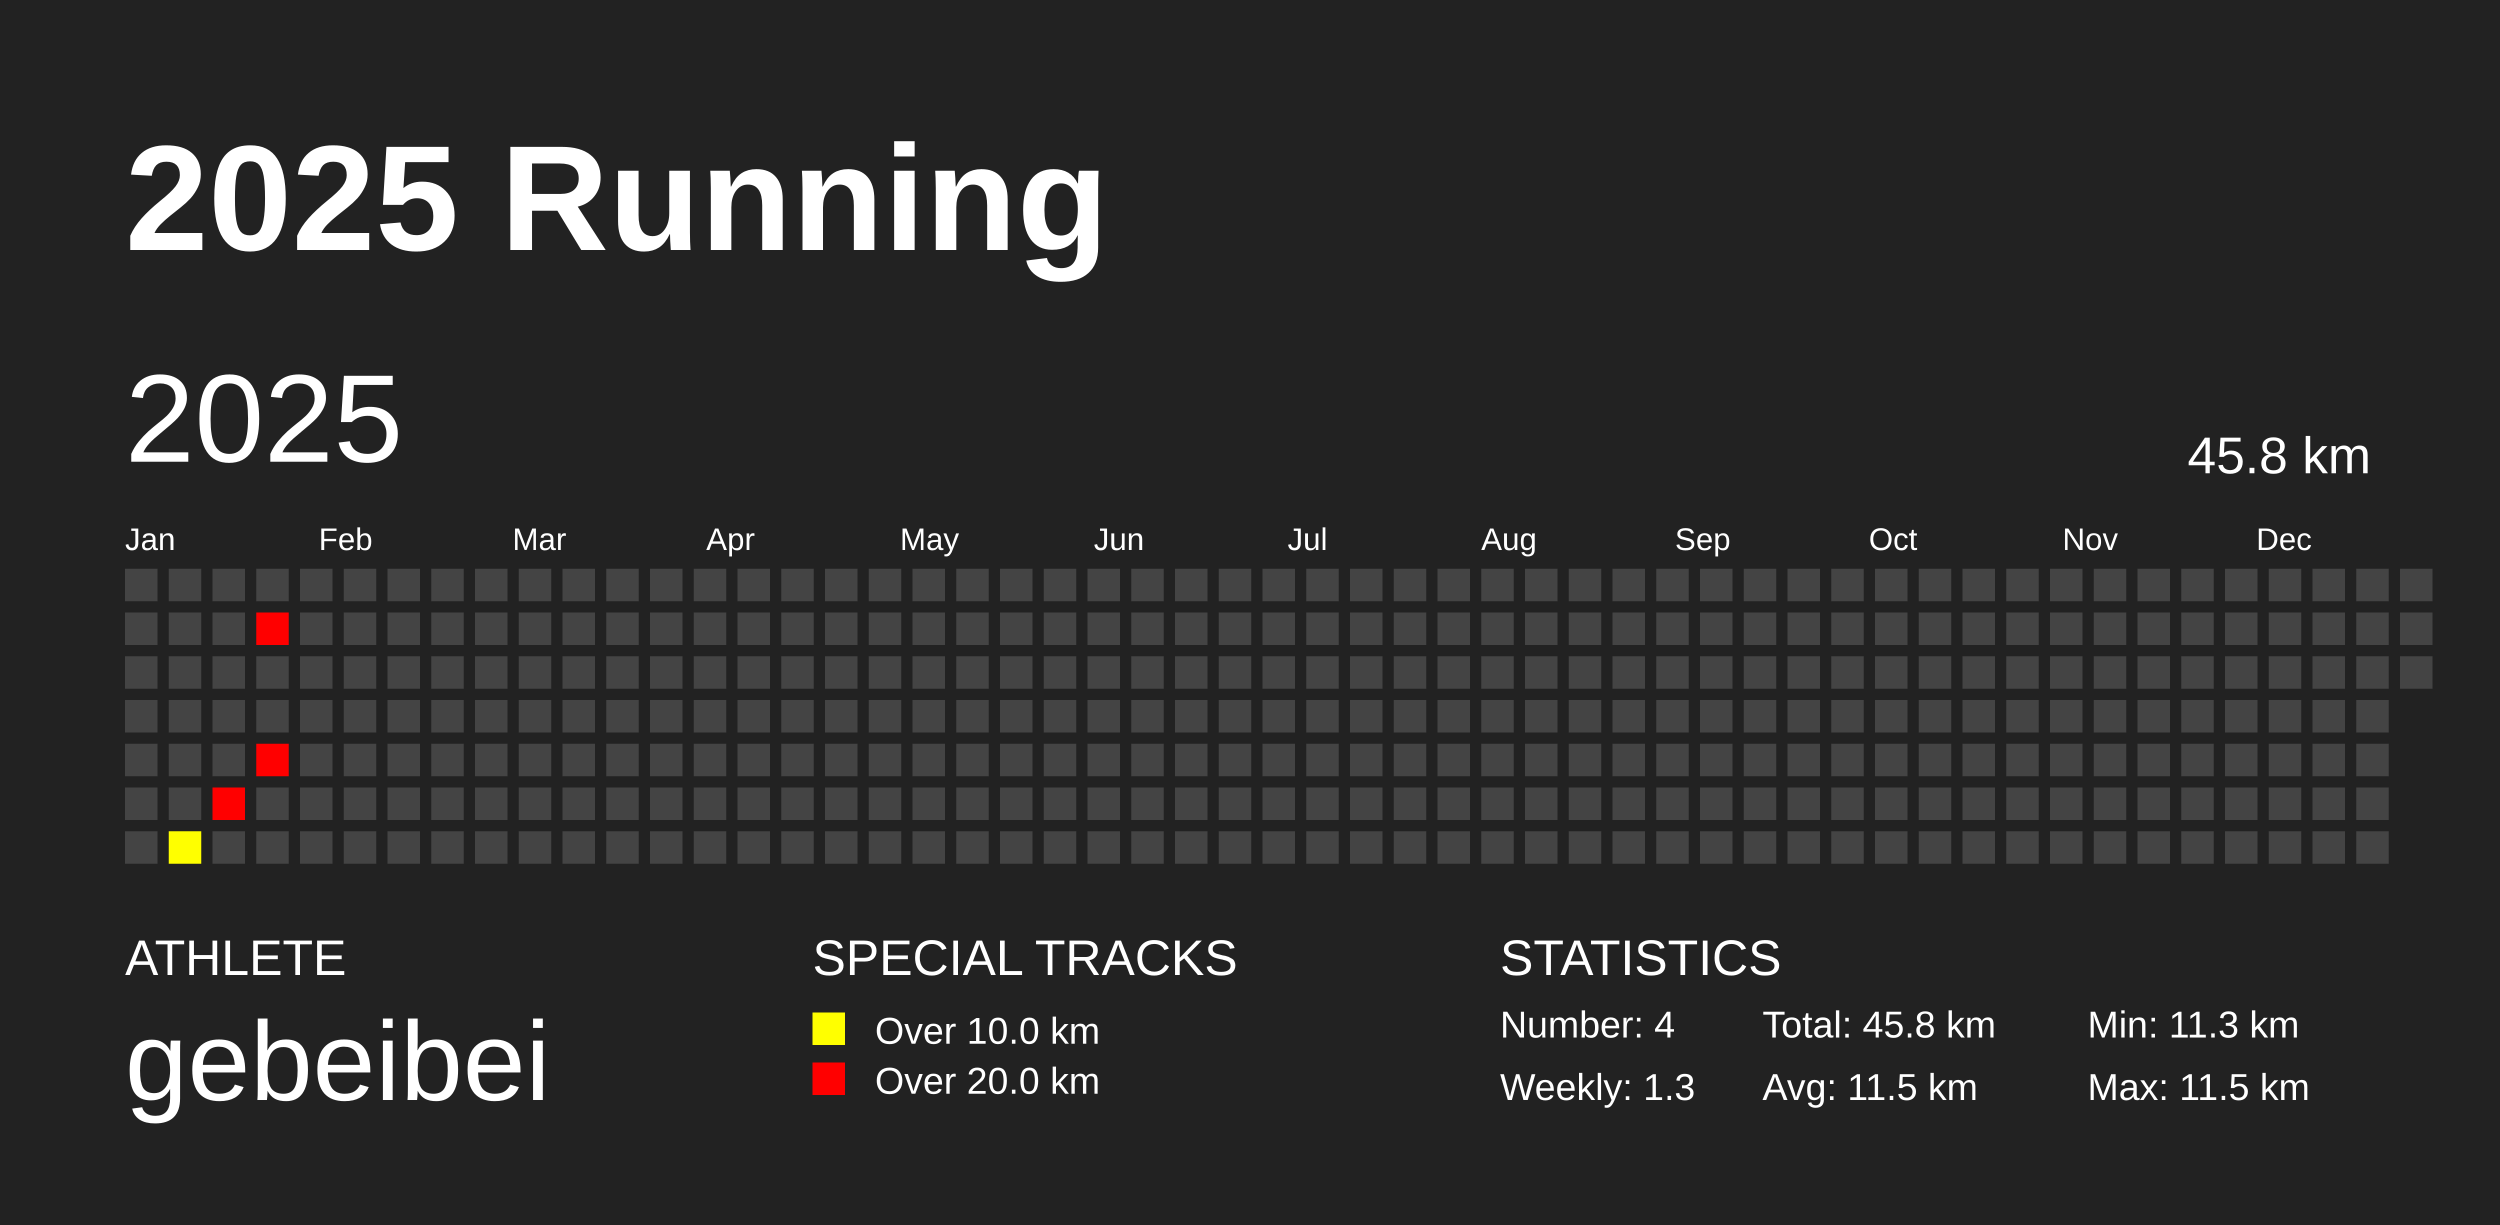
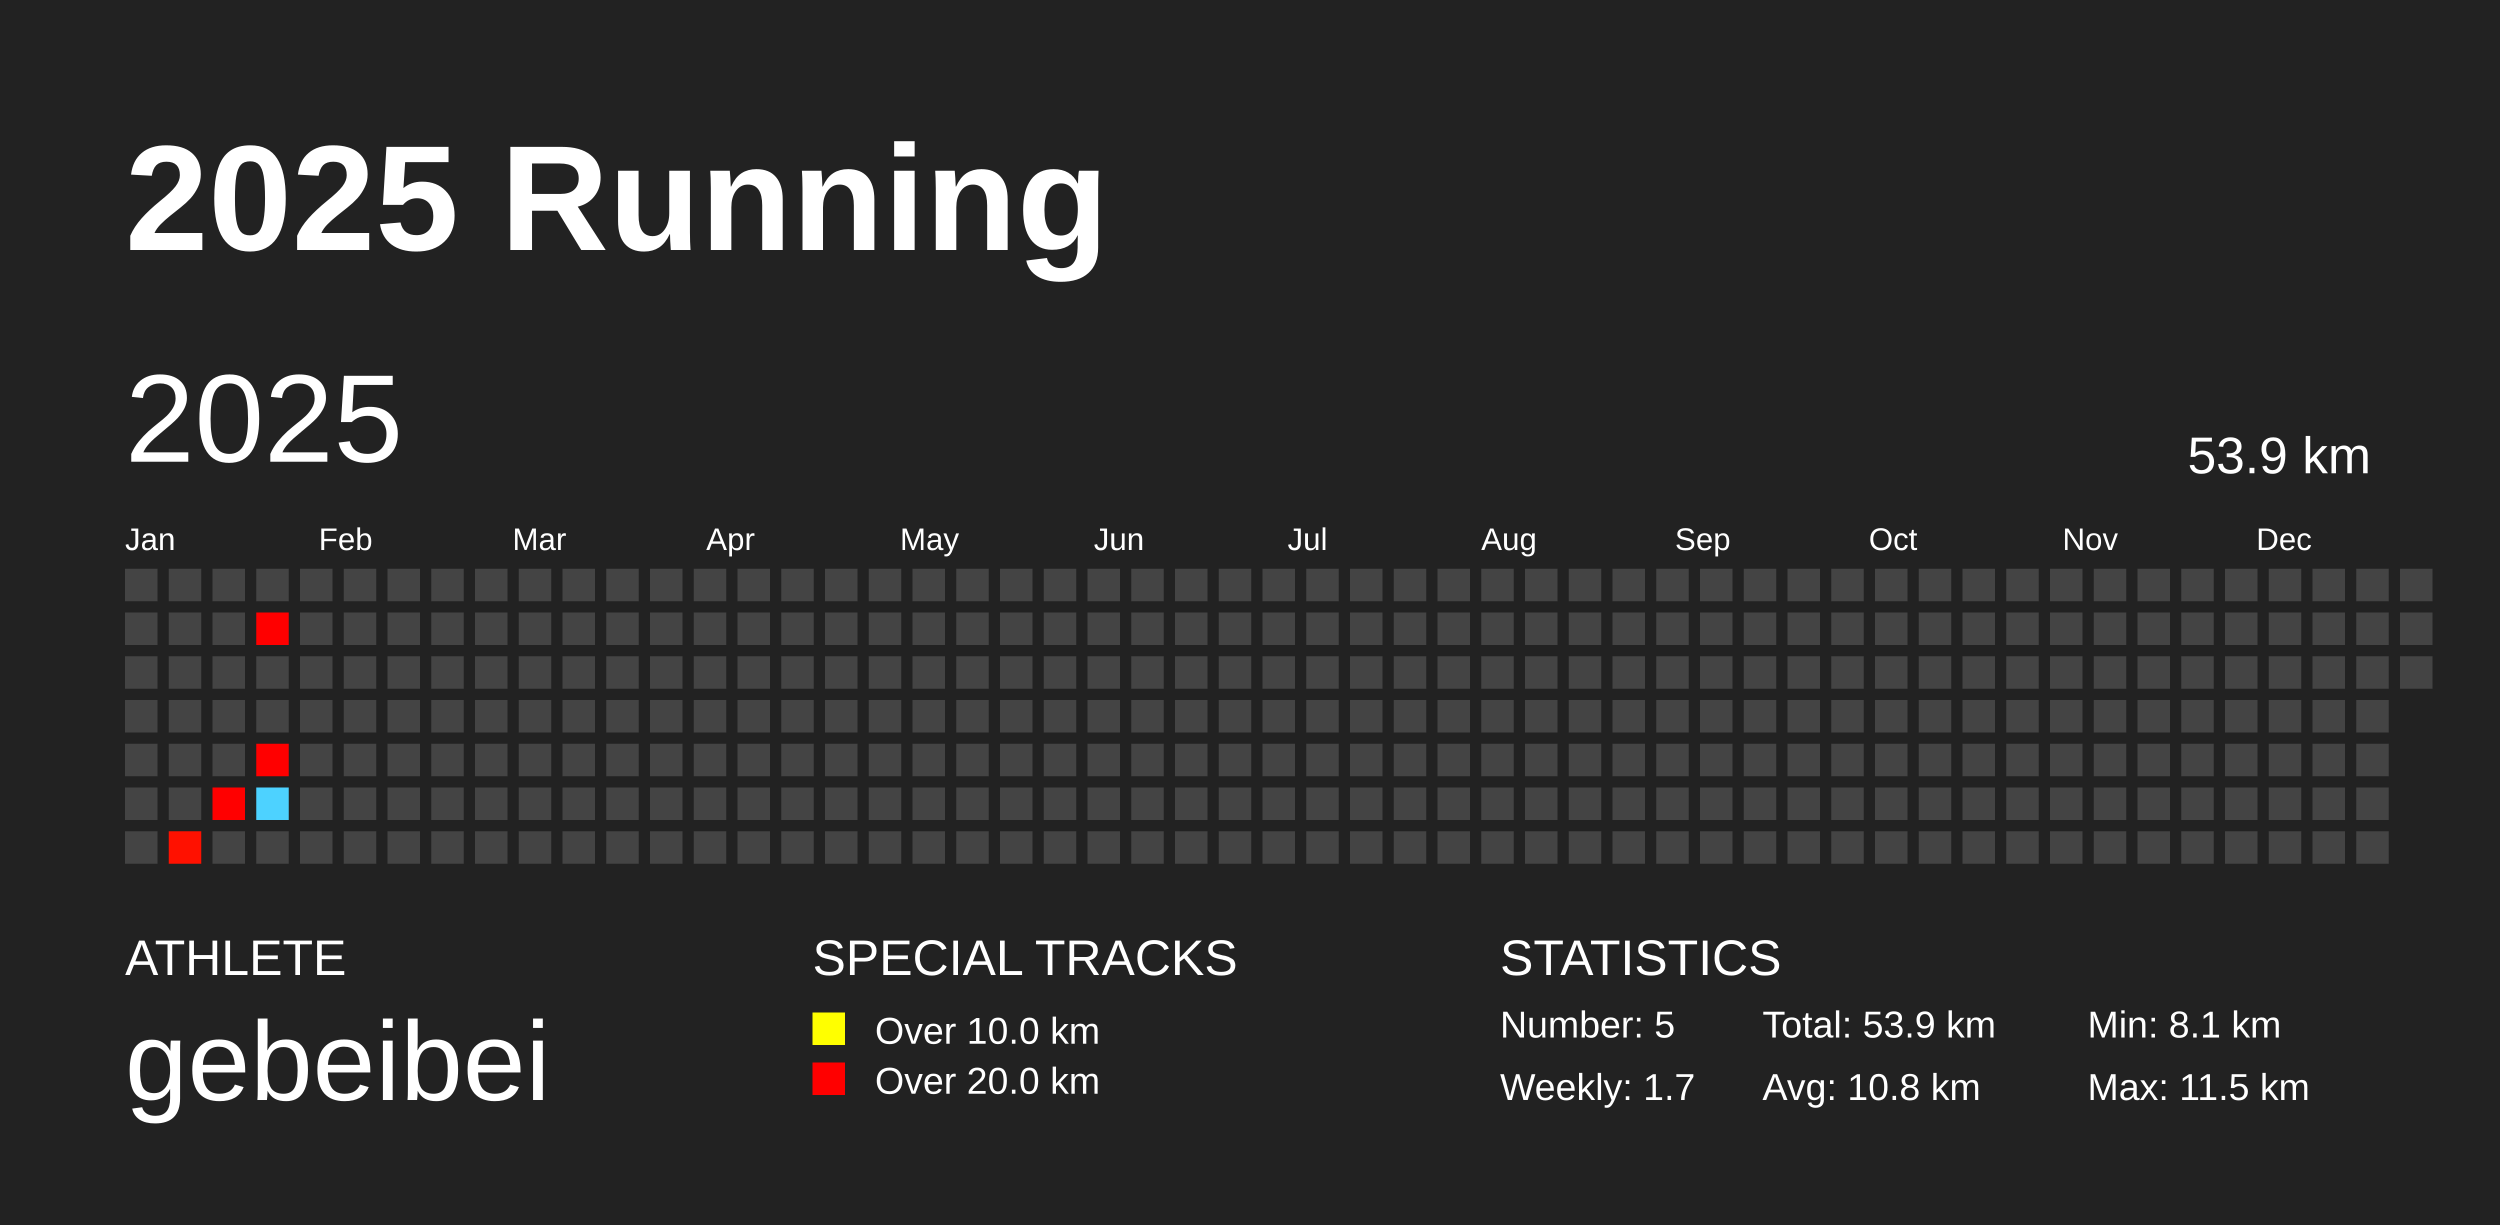
<svg xmlns="http://www.w3.org/2000/svg" baseProfile="full" height="98mm" version="1.1" viewBox="0,0,200,98" width="200mm">
  <defs />
  <rect fill="#222222" height="98" width="200" x="0" y="0" />
  <text fill="#FFFFFF" style="font-size:12px; font-family:Arial; font-weight:bold;" x="10" y="20">2025 Running</text>
  <text fill="#FFFFFF" style="font-size:4px; font-family:Arial" x="10" y="78">ATHLETE</text>
  <text fill="#FFFFFF" style="font-size:9px; font-family:Arial" x="10" y="88">gebeibei</text>
  <text fill="#FFFFFF" style="font-size:4px; font-family:Arial" x="65" y="78">SPECIAL TRACKS</text>
  <rect fill="yellow" height="2.6" width="2.6" x="65" y="81" />
  <text fill="#FFFFFF" style="font-size:3px; font-family:Arial" x="70" y="83.5">Over 10.0 km</text>
  <rect fill="red" height="2.6" width="2.6" x="65" y="85" />
  <text fill="#FFFFFF" style="font-size:3px; font-family:Arial" x="70" y="87.5">Over 20.0 km</text>
  <text fill="#FFFFFF" style="font-size:4px; font-family:Arial" x="120" y="78">STATISTICS</text>
-   <text fill="#FFFFFF" style="font-size:3px; font-family:Arial" x="120" y="83">Number: 4</text>
-   <text fill="#FFFFFF" style="font-size:3px; font-family:Arial" x="120" y="88">Weekly: 1.3</text>
-   <text fill="#FFFFFF" style="font-size:3px; font-family:Arial" x="141" y="83">Total: 45.8 km</text>
-   <text fill="#FFFFFF" style="font-size:3px; font-family:Arial" x="141" y="88">Avg: 11.5 km</text>
-   <text fill="#FFFFFF" style="font-size:3px; font-family:Arial" x="167" y="83">Min: 11.3 km</text>
+   <text fill="#FFFFFF" style="font-size:3px; font-family:Arial" x="120" y="83">Number: 5</text>
+   <text fill="#FFFFFF" style="font-size:3px; font-family:Arial" x="120" y="88">Weekly: 1.7</text>
+   <text fill="#FFFFFF" style="font-size:3px; font-family:Arial" x="141" y="83">Total: 53.9 km</text>
+   <text fill="#FFFFFF" style="font-size:3px; font-family:Arial" x="141" y="88">Avg: 10.8 km</text>
+   <text fill="#FFFFFF" style="font-size:3px; font-family:Arial" x="167" y="83">Min: 8.1 km</text>
  <text fill="#FFFFFF" style="font-size:3px; font-family:Arial" x="167" y="88">Max: 11.5 km</text>
  <text dominant-baseline="hanging" fill="#FFFFFF" style="font-size:10.0px; font-family:Arial;" x="10" y="30">2025</text>
-   <text dominant-baseline="hanging" fill="#FFFFFF" style="font-size:4.125px; font-family:Arial;" x="175" y="35">45.8 km</text>
+   <text dominant-baseline="hanging" fill="#FFFFFF" style="font-size:4.125px; font-family:Arial;" x="175" y="35">53.9 km</text>
  <text fill="#FFFFFF" style="font-size:2.5px; font-family:Arial" x="10.0" y="44">Jan</text>
  <text fill="#FFFFFF" style="font-size:2.5px; font-family:Arial" x="25.5" y="44">Feb</text>
  <text fill="#FFFFFF" style="font-size:2.5px; font-family:Arial" x="41.0" y="44">Mar</text>
  <text fill="#FFFFFF" style="font-size:2.5px; font-family:Arial" x="56.5" y="44">Apr</text>
  <text fill="#FFFFFF" style="font-size:2.5px; font-family:Arial" x="72.0" y="44">May</text>
  <text fill="#FFFFFF" style="font-size:2.5px; font-family:Arial" x="87.5" y="44">Jun</text>
  <text fill="#FFFFFF" style="font-size:2.5px; font-family:Arial" x="103.0" y="44">Jul</text>
  <text fill="#FFFFFF" style="font-size:2.5px; font-family:Arial" x="118.5" y="44">Aug</text>
  <text fill="#FFFFFF" style="font-size:2.5px; font-family:Arial" x="134.0" y="44">Sep</text>
  <text fill="#FFFFFF" style="font-size:2.5px; font-family:Arial" x="149.5" y="44">Oct</text>
  <text fill="#FFFFFF" style="font-size:2.5px; font-family:Arial" x="165.0" y="44">Nov</text>
  <text fill="#FFFFFF" style="font-size:2.5px; font-family:Arial" x="180.5" y="44">Dec</text>
  <rect fill="#444444" height="2.6" width="2.6" x="10.0" y="45.5" />
  <rect fill="#444444" height="2.6" width="2.6" x="10.0" y="49.0" />
  <rect fill="#444444" height="2.6" width="2.6" x="10.0" y="52.5" />
  <rect fill="#444444" height="2.6" width="2.6" x="10.0" y="56.0" />
  <rect fill="#444444" height="2.6" width="2.6" x="10.0" y="59.5" />
  <rect fill="#444444" height="2.6" width="2.6" x="10.0" y="63.0" />
  <rect fill="#444444" height="2.6" width="2.6" x="10.0" y="66.5" />
  <rect fill="#444444" height="2.6" width="2.6" x="13.5" y="45.5" />
  <rect fill="#444444" height="2.6" width="2.6" x="13.5" y="49.0" />
  <rect fill="#444444" height="2.6" width="2.6" x="13.5" y="52.5" />
  <rect fill="#444444" height="2.6" width="2.6" x="13.5" y="56.0" />
  <rect fill="#444444" height="2.6" width="2.6" x="13.5" y="59.5" />
  <rect fill="#444444" height="2.6" width="2.6" x="13.5" y="63.0" />
-   <rect fill="#ffff00" height="2.6" width="2.6" x="13.5" y="66.5" />
+   <rect fill="#ff1100" height="2.6" width="2.6" x="13.5" y="66.5" />
  <rect fill="#444444" height="2.6" width="2.6" x="17.0" y="45.5" />
  <rect fill="#444444" height="2.6" width="2.6" x="17.0" y="49.0" />
  <rect fill="#444444" height="2.6" width="2.6" x="17.0" y="52.5" />
  <rect fill="#444444" height="2.6" width="2.6" x="17.0" y="56.0" />
  <rect fill="#444444" height="2.6" width="2.6" x="17.0" y="59.5" />
  <rect fill="#ff0000" height="2.6" width="2.6" x="17.0" y="63.0" />
  <rect fill="#444444" height="2.6" width="2.6" x="17.0" y="66.5" />
  <rect fill="#444444" height="2.6" width="2.6" x="20.5" y="45.5" />
  <rect fill="#ff0000" height="2.6" width="2.6" x="20.5" y="49.0" />
  <rect fill="#444444" height="2.6" width="2.6" x="20.5" y="52.5" />
  <rect fill="#444444" height="2.6" width="2.6" x="20.5" y="56.0" />
  <rect fill="#ff0000" height="2.6" width="2.6" x="20.5" y="59.5" />
-   <rect fill="#444444" height="2.6" width="2.6" x="20.5" y="63.0" />
+   <rect fill="#4dd2ff" height="2.6" width="2.6" x="20.5" y="63.0" />
  <rect fill="#444444" height="2.6" width="2.6" x="20.5" y="66.5" />
  <rect fill="#444444" height="2.6" width="2.6" x="24.0" y="45.5" />
  <rect fill="#444444" height="2.6" width="2.6" x="24.0" y="49.0" />
  <rect fill="#444444" height="2.6" width="2.6" x="24.0" y="52.5" />
  <rect fill="#444444" height="2.6" width="2.6" x="24.0" y="56.0" />
  <rect fill="#444444" height="2.6" width="2.6" x="24.0" y="59.5" />
  <rect fill="#444444" height="2.6" width="2.6" x="24.0" y="63.0" />
  <rect fill="#444444" height="2.6" width="2.6" x="24.0" y="66.5" />
  <rect fill="#444444" height="2.6" width="2.6" x="27.5" y="45.5" />
  <rect fill="#444444" height="2.6" width="2.6" x="27.5" y="49.0" />
  <rect fill="#444444" height="2.6" width="2.6" x="27.5" y="52.5" />
  <rect fill="#444444" height="2.6" width="2.6" x="27.5" y="56.0" />
  <rect fill="#444444" height="2.6" width="2.6" x="27.5" y="59.5" />
  <rect fill="#444444" height="2.6" width="2.6" x="27.5" y="63.0" />
  <rect fill="#444444" height="2.6" width="2.6" x="27.5" y="66.5" />
  <rect fill="#444444" height="2.6" width="2.6" x="31.0" y="45.5" />
  <rect fill="#444444" height="2.6" width="2.6" x="31.0" y="49.0" />
  <rect fill="#444444" height="2.6" width="2.6" x="31.0" y="52.5" />
  <rect fill="#444444" height="2.6" width="2.6" x="31.0" y="56.0" />
  <rect fill="#444444" height="2.6" width="2.6" x="31.0" y="59.5" />
  <rect fill="#444444" height="2.6" width="2.6" x="31.0" y="63.0" />
  <rect fill="#444444" height="2.6" width="2.6" x="31.0" y="66.5" />
  <rect fill="#444444" height="2.6" width="2.6" x="34.5" y="45.5" />
  <rect fill="#444444" height="2.6" width="2.6" x="34.5" y="49.0" />
  <rect fill="#444444" height="2.6" width="2.6" x="34.5" y="52.5" />
  <rect fill="#444444" height="2.6" width="2.6" x="34.5" y="56.0" />
  <rect fill="#444444" height="2.6" width="2.6" x="34.5" y="59.5" />
  <rect fill="#444444" height="2.6" width="2.6" x="34.5" y="63.0" />
  <rect fill="#444444" height="2.6" width="2.6" x="34.5" y="66.5" />
  <rect fill="#444444" height="2.6" width="2.6" x="38.0" y="45.5" />
  <rect fill="#444444" height="2.6" width="2.6" x="38.0" y="49.0" />
  <rect fill="#444444" height="2.6" width="2.6" x="38.0" y="52.5" />
  <rect fill="#444444" height="2.6" width="2.6" x="38.0" y="56.0" />
  <rect fill="#444444" height="2.6" width="2.6" x="38.0" y="59.5" />
  <rect fill="#444444" height="2.6" width="2.6" x="38.0" y="63.0" />
  <rect fill="#444444" height="2.6" width="2.6" x="38.0" y="66.5" />
  <rect fill="#444444" height="2.6" width="2.6" x="41.5" y="45.5" />
  <rect fill="#444444" height="2.6" width="2.6" x="41.5" y="49.0" />
  <rect fill="#444444" height="2.6" width="2.6" x="41.5" y="52.5" />
  <rect fill="#444444" height="2.6" width="2.6" x="41.5" y="56.0" />
  <rect fill="#444444" height="2.6" width="2.6" x="41.5" y="59.5" />
  <rect fill="#444444" height="2.6" width="2.6" x="41.5" y="63.0" />
  <rect fill="#444444" height="2.6" width="2.6" x="41.5" y="66.5" />
  <rect fill="#444444" height="2.6" width="2.6" x="45.0" y="45.5" />
  <rect fill="#444444" height="2.6" width="2.6" x="45.0" y="49.0" />
  <rect fill="#444444" height="2.6" width="2.6" x="45.0" y="52.5" />
  <rect fill="#444444" height="2.6" width="2.6" x="45.0" y="56.0" />
  <rect fill="#444444" height="2.6" width="2.6" x="45.0" y="59.5" />
  <rect fill="#444444" height="2.6" width="2.6" x="45.0" y="63.0" />
  <rect fill="#444444" height="2.6" width="2.6" x="45.0" y="66.5" />
  <rect fill="#444444" height="2.6" width="2.6" x="48.5" y="45.5" />
  <rect fill="#444444" height="2.6" width="2.6" x="48.5" y="49.0" />
  <rect fill="#444444" height="2.6" width="2.6" x="48.5" y="52.5" />
  <rect fill="#444444" height="2.6" width="2.6" x="48.5" y="56.0" />
  <rect fill="#444444" height="2.6" width="2.6" x="48.5" y="59.5" />
  <rect fill="#444444" height="2.6" width="2.6" x="48.5" y="63.0" />
  <rect fill="#444444" height="2.6" width="2.6" x="48.5" y="66.5" />
  <rect fill="#444444" height="2.6" width="2.6" x="52.0" y="45.5" />
  <rect fill="#444444" height="2.6" width="2.6" x="52.0" y="49.0" />
  <rect fill="#444444" height="2.6" width="2.6" x="52.0" y="52.5" />
  <rect fill="#444444" height="2.6" width="2.6" x="52.0" y="56.0" />
  <rect fill="#444444" height="2.6" width="2.6" x="52.0" y="59.5" />
  <rect fill="#444444" height="2.6" width="2.6" x="52.0" y="63.0" />
  <rect fill="#444444" height="2.6" width="2.6" x="52.0" y="66.5" />
  <rect fill="#444444" height="2.6" width="2.6" x="55.5" y="45.5" />
  <rect fill="#444444" height="2.6" width="2.6" x="55.5" y="49.0" />
  <rect fill="#444444" height="2.6" width="2.6" x="55.5" y="52.5" />
  <rect fill="#444444" height="2.6" width="2.6" x="55.5" y="56.0" />
  <rect fill="#444444" height="2.6" width="2.6" x="55.5" y="59.5" />
  <rect fill="#444444" height="2.6" width="2.6" x="55.5" y="63.0" />
  <rect fill="#444444" height="2.6" width="2.6" x="55.5" y="66.5" />
  <rect fill="#444444" height="2.6" width="2.6" x="59.0" y="45.5" />
  <rect fill="#444444" height="2.6" width="2.6" x="59.0" y="49.0" />
  <rect fill="#444444" height="2.6" width="2.6" x="59.0" y="52.5" />
  <rect fill="#444444" height="2.6" width="2.6" x="59.0" y="56.0" />
  <rect fill="#444444" height="2.6" width="2.6" x="59.0" y="59.5" />
  <rect fill="#444444" height="2.6" width="2.6" x="59.0" y="63.0" />
  <rect fill="#444444" height="2.6" width="2.6" x="59.0" y="66.5" />
  <rect fill="#444444" height="2.6" width="2.6" x="62.5" y="45.5" />
  <rect fill="#444444" height="2.6" width="2.6" x="62.5" y="49.0" />
  <rect fill="#444444" height="2.6" width="2.6" x="62.5" y="52.5" />
  <rect fill="#444444" height="2.6" width="2.6" x="62.5" y="56.0" />
  <rect fill="#444444" height="2.6" width="2.6" x="62.5" y="59.5" />
  <rect fill="#444444" height="2.6" width="2.6" x="62.5" y="63.0" />
  <rect fill="#444444" height="2.6" width="2.6" x="62.5" y="66.5" />
  <rect fill="#444444" height="2.6" width="2.6" x="66.0" y="45.5" />
  <rect fill="#444444" height="2.6" width="2.6" x="66.0" y="49.0" />
  <rect fill="#444444" height="2.6" width="2.6" x="66.0" y="52.5" />
  <rect fill="#444444" height="2.6" width="2.6" x="66.0" y="56.0" />
  <rect fill="#444444" height="2.6" width="2.6" x="66.0" y="59.5" />
  <rect fill="#444444" height="2.6" width="2.6" x="66.0" y="63.0" />
  <rect fill="#444444" height="2.6" width="2.6" x="66.0" y="66.5" />
  <rect fill="#444444" height="2.6" width="2.6" x="69.5" y="45.5" />
  <rect fill="#444444" height="2.6" width="2.6" x="69.5" y="49.0" />
  <rect fill="#444444" height="2.6" width="2.6" x="69.5" y="52.5" />
  <rect fill="#444444" height="2.6" width="2.6" x="69.5" y="56.0" />
  <rect fill="#444444" height="2.6" width="2.6" x="69.5" y="59.5" />
  <rect fill="#444444" height="2.6" width="2.6" x="69.5" y="63.0" />
  <rect fill="#444444" height="2.6" width="2.6" x="69.5" y="66.5" />
  <rect fill="#444444" height="2.6" width="2.6" x="73.0" y="45.5" />
  <rect fill="#444444" height="2.6" width="2.6" x="73.0" y="49.0" />
  <rect fill="#444444" height="2.6" width="2.6" x="73.0" y="52.5" />
  <rect fill="#444444" height="2.6" width="2.6" x="73.0" y="56.0" />
  <rect fill="#444444" height="2.6" width="2.6" x="73.0" y="59.5" />
  <rect fill="#444444" height="2.6" width="2.6" x="73.0" y="63.0" />
  <rect fill="#444444" height="2.6" width="2.6" x="73.0" y="66.5" />
  <rect fill="#444444" height="2.6" width="2.6" x="76.5" y="45.5" />
  <rect fill="#444444" height="2.6" width="2.6" x="76.5" y="49.0" />
  <rect fill="#444444" height="2.6" width="2.6" x="76.5" y="52.5" />
  <rect fill="#444444" height="2.6" width="2.6" x="76.5" y="56.0" />
  <rect fill="#444444" height="2.6" width="2.6" x="76.5" y="59.5" />
  <rect fill="#444444" height="2.6" width="2.6" x="76.5" y="63.0" />
  <rect fill="#444444" height="2.6" width="2.6" x="76.5" y="66.5" />
  <rect fill="#444444" height="2.6" width="2.6" x="80.0" y="45.5" />
  <rect fill="#444444" height="2.6" width="2.6" x="80.0" y="49.0" />
  <rect fill="#444444" height="2.6" width="2.6" x="80.0" y="52.5" />
  <rect fill="#444444" height="2.6" width="2.6" x="80.0" y="56.0" />
  <rect fill="#444444" height="2.6" width="2.6" x="80.0" y="59.5" />
  <rect fill="#444444" height="2.6" width="2.6" x="80.0" y="63.0" />
  <rect fill="#444444" height="2.6" width="2.6" x="80.0" y="66.5" />
  <rect fill="#444444" height="2.6" width="2.6" x="83.5" y="45.5" />
  <rect fill="#444444" height="2.6" width="2.6" x="83.5" y="49.0" />
  <rect fill="#444444" height="2.6" width="2.6" x="83.5" y="52.5" />
  <rect fill="#444444" height="2.6" width="2.6" x="83.5" y="56.0" />
  <rect fill="#444444" height="2.6" width="2.6" x="83.5" y="59.5" />
  <rect fill="#444444" height="2.6" width="2.6" x="83.5" y="63.0" />
  <rect fill="#444444" height="2.6" width="2.6" x="83.5" y="66.5" />
  <rect fill="#444444" height="2.6" width="2.6" x="87.0" y="45.5" />
  <rect fill="#444444" height="2.6" width="2.6" x="87.0" y="49.0" />
  <rect fill="#444444" height="2.6" width="2.6" x="87.0" y="52.5" />
  <rect fill="#444444" height="2.6" width="2.6" x="87.0" y="56.0" />
  <rect fill="#444444" height="2.6" width="2.6" x="87.0" y="59.5" />
  <rect fill="#444444" height="2.6" width="2.6" x="87.0" y="63.0" />
  <rect fill="#444444" height="2.6" width="2.6" x="87.0" y="66.5" />
  <rect fill="#444444" height="2.6" width="2.6" x="90.5" y="45.5" />
  <rect fill="#444444" height="2.6" width="2.6" x="90.5" y="49.0" />
  <rect fill="#444444" height="2.6" width="2.6" x="90.5" y="52.5" />
  <rect fill="#444444" height="2.6" width="2.6" x="90.5" y="56.0" />
  <rect fill="#444444" height="2.6" width="2.6" x="90.5" y="59.5" />
  <rect fill="#444444" height="2.6" width="2.6" x="90.5" y="63.0" />
  <rect fill="#444444" height="2.6" width="2.6" x="90.5" y="66.5" />
  <rect fill="#444444" height="2.6" width="2.6" x="94.0" y="45.5" />
  <rect fill="#444444" height="2.6" width="2.6" x="94.0" y="49.0" />
  <rect fill="#444444" height="2.6" width="2.6" x="94.0" y="52.5" />
  <rect fill="#444444" height="2.6" width="2.6" x="94.0" y="56.0" />
  <rect fill="#444444" height="2.6" width="2.6" x="94.0" y="59.5" />
  <rect fill="#444444" height="2.6" width="2.6" x="94.0" y="63.0" />
  <rect fill="#444444" height="2.6" width="2.6" x="94.0" y="66.5" />
  <rect fill="#444444" height="2.6" width="2.6" x="97.5" y="45.5" />
  <rect fill="#444444" height="2.6" width="2.6" x="97.5" y="49.0" />
  <rect fill="#444444" height="2.6" width="2.6" x="97.5" y="52.5" />
  <rect fill="#444444" height="2.6" width="2.6" x="97.5" y="56.0" />
  <rect fill="#444444" height="2.6" width="2.6" x="97.5" y="59.5" />
  <rect fill="#444444" height="2.6" width="2.6" x="97.5" y="63.0" />
  <rect fill="#444444" height="2.6" width="2.6" x="97.5" y="66.5" />
  <rect fill="#444444" height="2.6" width="2.6" x="101.0" y="45.5" />
  <rect fill="#444444" height="2.6" width="2.6" x="101.0" y="49.0" />
  <rect fill="#444444" height="2.6" width="2.6" x="101.0" y="52.5" />
  <rect fill="#444444" height="2.6" width="2.6" x="101.0" y="56.0" />
  <rect fill="#444444" height="2.6" width="2.6" x="101.0" y="59.5" />
  <rect fill="#444444" height="2.6" width="2.6" x="101.0" y="63.0" />
  <rect fill="#444444" height="2.6" width="2.6" x="101.0" y="66.5" />
  <rect fill="#444444" height="2.6" width="2.6" x="104.5" y="45.5" />
  <rect fill="#444444" height="2.6" width="2.6" x="104.5" y="49.0" />
  <rect fill="#444444" height="2.6" width="2.6" x="104.5" y="52.5" />
  <rect fill="#444444" height="2.6" width="2.6" x="104.5" y="56.0" />
  <rect fill="#444444" height="2.6" width="2.6" x="104.5" y="59.5" />
  <rect fill="#444444" height="2.6" width="2.6" x="104.5" y="63.0" />
  <rect fill="#444444" height="2.6" width="2.6" x="104.5" y="66.5" />
  <rect fill="#444444" height="2.6" width="2.6" x="108.0" y="45.5" />
  <rect fill="#444444" height="2.6" width="2.6" x="108.0" y="49.0" />
  <rect fill="#444444" height="2.6" width="2.6" x="108.0" y="52.5" />
  <rect fill="#444444" height="2.6" width="2.6" x="108.0" y="56.0" />
  <rect fill="#444444" height="2.6" width="2.6" x="108.0" y="59.5" />
  <rect fill="#444444" height="2.6" width="2.6" x="108.0" y="63.0" />
  <rect fill="#444444" height="2.6" width="2.6" x="108.0" y="66.5" />
  <rect fill="#444444" height="2.6" width="2.6" x="111.5" y="45.5" />
  <rect fill="#444444" height="2.6" width="2.6" x="111.5" y="49.0" />
  <rect fill="#444444" height="2.6" width="2.6" x="111.5" y="52.5" />
  <rect fill="#444444" height="2.6" width="2.6" x="111.5" y="56.0" />
  <rect fill="#444444" height="2.6" width="2.6" x="111.5" y="59.5" />
  <rect fill="#444444" height="2.6" width="2.6" x="111.5" y="63.0" />
  <rect fill="#444444" height="2.6" width="2.6" x="111.5" y="66.5" />
  <rect fill="#444444" height="2.6" width="2.6" x="115.0" y="45.5" />
  <rect fill="#444444" height="2.6" width="2.6" x="115.0" y="49.0" />
  <rect fill="#444444" height="2.6" width="2.6" x="115.0" y="52.5" />
  <rect fill="#444444" height="2.6" width="2.6" x="115.0" y="56.0" />
  <rect fill="#444444" height="2.6" width="2.6" x="115.0" y="59.5" />
  <rect fill="#444444" height="2.6" width="2.6" x="115.0" y="63.0" />
  <rect fill="#444444" height="2.6" width="2.6" x="115.0" y="66.5" />
  <rect fill="#444444" height="2.6" width="2.6" x="118.5" y="45.5" />
  <rect fill="#444444" height="2.6" width="2.6" x="118.5" y="49.0" />
  <rect fill="#444444" height="2.6" width="2.6" x="118.5" y="52.5" />
  <rect fill="#444444" height="2.6" width="2.6" x="118.5" y="56.0" />
  <rect fill="#444444" height="2.6" width="2.6" x="118.5" y="59.5" />
  <rect fill="#444444" height="2.6" width="2.6" x="118.5" y="63.0" />
  <rect fill="#444444" height="2.6" width="2.6" x="118.5" y="66.5" />
  <rect fill="#444444" height="2.6" width="2.6" x="122.0" y="45.5" />
  <rect fill="#444444" height="2.6" width="2.6" x="122.0" y="49.0" />
  <rect fill="#444444" height="2.6" width="2.6" x="122.0" y="52.5" />
  <rect fill="#444444" height="2.6" width="2.6" x="122.0" y="56.0" />
  <rect fill="#444444" height="2.6" width="2.6" x="122.0" y="59.5" />
  <rect fill="#444444" height="2.6" width="2.6" x="122.0" y="63.0" />
  <rect fill="#444444" height="2.6" width="2.6" x="122.0" y="66.5" />
  <rect fill="#444444" height="2.6" width="2.6" x="125.5" y="45.5" />
  <rect fill="#444444" height="2.6" width="2.6" x="125.5" y="49.0" />
  <rect fill="#444444" height="2.6" width="2.6" x="125.5" y="52.5" />
  <rect fill="#444444" height="2.6" width="2.6" x="125.5" y="56.0" />
  <rect fill="#444444" height="2.6" width="2.6" x="125.5" y="59.5" />
  <rect fill="#444444" height="2.6" width="2.6" x="125.5" y="63.0" />
  <rect fill="#444444" height="2.6" width="2.6" x="125.5" y="66.5" />
  <rect fill="#444444" height="2.6" width="2.6" x="129.0" y="45.5" />
  <rect fill="#444444" height="2.6" width="2.6" x="129.0" y="49.0" />
  <rect fill="#444444" height="2.6" width="2.6" x="129.0" y="52.5" />
  <rect fill="#444444" height="2.6" width="2.6" x="129.0" y="56.0" />
  <rect fill="#444444" height="2.6" width="2.6" x="129.0" y="59.5" />
  <rect fill="#444444" height="2.6" width="2.6" x="129.0" y="63.0" />
  <rect fill="#444444" height="2.6" width="2.6" x="129.0" y="66.5" />
  <rect fill="#444444" height="2.6" width="2.6" x="132.5" y="45.5" />
  <rect fill="#444444" height="2.6" width="2.6" x="132.5" y="49.0" />
  <rect fill="#444444" height="2.6" width="2.6" x="132.5" y="52.5" />
  <rect fill="#444444" height="2.6" width="2.6" x="132.5" y="56.0" />
  <rect fill="#444444" height="2.6" width="2.6" x="132.5" y="59.5" />
  <rect fill="#444444" height="2.6" width="2.6" x="132.5" y="63.0" />
  <rect fill="#444444" height="2.6" width="2.6" x="132.5" y="66.5" />
  <rect fill="#444444" height="2.6" width="2.6" x="136.0" y="45.5" />
  <rect fill="#444444" height="2.6" width="2.6" x="136.0" y="49.0" />
  <rect fill="#444444" height="2.6" width="2.6" x="136.0" y="52.5" />
  <rect fill="#444444" height="2.6" width="2.6" x="136.0" y="56.0" />
  <rect fill="#444444" height="2.6" width="2.6" x="136.0" y="59.5" />
  <rect fill="#444444" height="2.6" width="2.6" x="136.0" y="63.0" />
  <rect fill="#444444" height="2.6" width="2.6" x="136.0" y="66.5" />
  <rect fill="#444444" height="2.6" width="2.6" x="139.5" y="45.5" />
  <rect fill="#444444" height="2.6" width="2.6" x="139.5" y="49.0" />
  <rect fill="#444444" height="2.6" width="2.6" x="139.5" y="52.5" />
  <rect fill="#444444" height="2.6" width="2.6" x="139.5" y="56.0" />
  <rect fill="#444444" height="2.6" width="2.6" x="139.5" y="59.5" />
  <rect fill="#444444" height="2.6" width="2.6" x="139.5" y="63.0" />
  <rect fill="#444444" height="2.6" width="2.6" x="139.5" y="66.5" />
  <rect fill="#444444" height="2.6" width="2.6" x="143.0" y="45.5" />
  <rect fill="#444444" height="2.6" width="2.6" x="143.0" y="49.0" />
  <rect fill="#444444" height="2.6" width="2.6" x="143.0" y="52.5" />
  <rect fill="#444444" height="2.6" width="2.6" x="143.0" y="56.0" />
  <rect fill="#444444" height="2.6" width="2.6" x="143.0" y="59.5" />
  <rect fill="#444444" height="2.6" width="2.6" x="143.0" y="63.0" />
  <rect fill="#444444" height="2.6" width="2.6" x="143.0" y="66.5" />
  <rect fill="#444444" height="2.6" width="2.6" x="146.5" y="45.5" />
  <rect fill="#444444" height="2.6" width="2.6" x="146.5" y="49.0" />
  <rect fill="#444444" height="2.6" width="2.6" x="146.5" y="52.5" />
  <rect fill="#444444" height="2.6" width="2.6" x="146.5" y="56.0" />
  <rect fill="#444444" height="2.6" width="2.6" x="146.5" y="59.5" />
  <rect fill="#444444" height="2.6" width="2.6" x="146.5" y="63.0" />
  <rect fill="#444444" height="2.6" width="2.6" x="146.5" y="66.5" />
  <rect fill="#444444" height="2.6" width="2.6" x="150.0" y="45.5" />
  <rect fill="#444444" height="2.6" width="2.6" x="150.0" y="49.0" />
  <rect fill="#444444" height="2.6" width="2.6" x="150.0" y="52.5" />
  <rect fill="#444444" height="2.6" width="2.6" x="150.0" y="56.0" />
  <rect fill="#444444" height="2.6" width="2.6" x="150.0" y="59.5" />
  <rect fill="#444444" height="2.6" width="2.6" x="150.0" y="63.0" />
  <rect fill="#444444" height="2.6" width="2.6" x="150.0" y="66.5" />
  <rect fill="#444444" height="2.6" width="2.6" x="153.5" y="45.5" />
  <rect fill="#444444" height="2.6" width="2.6" x="153.5" y="49.0" />
  <rect fill="#444444" height="2.6" width="2.6" x="153.5" y="52.5" />
  <rect fill="#444444" height="2.6" width="2.6" x="153.5" y="56.0" />
  <rect fill="#444444" height="2.6" width="2.6" x="153.5" y="59.5" />
  <rect fill="#444444" height="2.6" width="2.6" x="153.5" y="63.0" />
  <rect fill="#444444" height="2.6" width="2.6" x="153.5" y="66.5" />
  <rect fill="#444444" height="2.6" width="2.6" x="157.0" y="45.5" />
  <rect fill="#444444" height="2.6" width="2.6" x="157.0" y="49.0" />
  <rect fill="#444444" height="2.6" width="2.6" x="157.0" y="52.5" />
  <rect fill="#444444" height="2.6" width="2.6" x="157.0" y="56.0" />
  <rect fill="#444444" height="2.6" width="2.6" x="157.0" y="59.5" />
  <rect fill="#444444" height="2.6" width="2.6" x="157.0" y="63.0" />
  <rect fill="#444444" height="2.6" width="2.6" x="157.0" y="66.5" />
  <rect fill="#444444" height="2.6" width="2.6" x="160.5" y="45.5" />
  <rect fill="#444444" height="2.6" width="2.6" x="160.5" y="49.0" />
  <rect fill="#444444" height="2.6" width="2.6" x="160.5" y="52.5" />
  <rect fill="#444444" height="2.6" width="2.6" x="160.5" y="56.0" />
  <rect fill="#444444" height="2.6" width="2.6" x="160.5" y="59.5" />
  <rect fill="#444444" height="2.6" width="2.6" x="160.5" y="63.0" />
  <rect fill="#444444" height="2.6" width="2.6" x="160.5" y="66.5" />
  <rect fill="#444444" height="2.6" width="2.6" x="164.0" y="45.5" />
  <rect fill="#444444" height="2.6" width="2.6" x="164.0" y="49.0" />
  <rect fill="#444444" height="2.6" width="2.6" x="164.0" y="52.5" />
  <rect fill="#444444" height="2.6" width="2.6" x="164.0" y="56.0" />
  <rect fill="#444444" height="2.6" width="2.6" x="164.0" y="59.5" />
  <rect fill="#444444" height="2.6" width="2.6" x="164.0" y="63.0" />
  <rect fill="#444444" height="2.6" width="2.6" x="164.0" y="66.5" />
  <rect fill="#444444" height="2.6" width="2.6" x="167.5" y="45.5" />
  <rect fill="#444444" height="2.6" width="2.6" x="167.5" y="49.0" />
  <rect fill="#444444" height="2.6" width="2.6" x="167.5" y="52.5" />
  <rect fill="#444444" height="2.6" width="2.6" x="167.5" y="56.0" />
  <rect fill="#444444" height="2.6" width="2.6" x="167.5" y="59.5" />
  <rect fill="#444444" height="2.6" width="2.6" x="167.5" y="63.0" />
  <rect fill="#444444" height="2.6" width="2.6" x="167.5" y="66.5" />
  <rect fill="#444444" height="2.6" width="2.6" x="171.0" y="45.5" />
  <rect fill="#444444" height="2.6" width="2.6" x="171.0" y="49.0" />
  <rect fill="#444444" height="2.6" width="2.6" x="171.0" y="52.5" />
  <rect fill="#444444" height="2.6" width="2.6" x="171.0" y="56.0" />
  <rect fill="#444444" height="2.6" width="2.6" x="171.0" y="59.5" />
  <rect fill="#444444" height="2.6" width="2.6" x="171.0" y="63.0" />
  <rect fill="#444444" height="2.6" width="2.6" x="171.0" y="66.5" />
  <rect fill="#444444" height="2.6" width="2.6" x="174.5" y="45.5" />
  <rect fill="#444444" height="2.6" width="2.6" x="174.5" y="49.0" />
  <rect fill="#444444" height="2.6" width="2.6" x="174.5" y="52.5" />
  <rect fill="#444444" height="2.6" width="2.6" x="174.5" y="56.0" />
  <rect fill="#444444" height="2.6" width="2.6" x="174.5" y="59.5" />
  <rect fill="#444444" height="2.6" width="2.6" x="174.5" y="63.0" />
  <rect fill="#444444" height="2.6" width="2.6" x="174.5" y="66.5" />
  <rect fill="#444444" height="2.6" width="2.6" x="178.0" y="45.5" />
  <rect fill="#444444" height="2.6" width="2.6" x="178.0" y="49.0" />
  <rect fill="#444444" height="2.6" width="2.6" x="178.0" y="52.5" />
  <rect fill="#444444" height="2.6" width="2.6" x="178.0" y="56.0" />
  <rect fill="#444444" height="2.6" width="2.6" x="178.0" y="59.5" />
  <rect fill="#444444" height="2.6" width="2.6" x="178.0" y="63.0" />
  <rect fill="#444444" height="2.6" width="2.6" x="178.0" y="66.5" />
  <rect fill="#444444" height="2.6" width="2.6" x="181.5" y="45.5" />
  <rect fill="#444444" height="2.6" width="2.6" x="181.5" y="49.0" />
  <rect fill="#444444" height="2.6" width="2.6" x="181.5" y="52.5" />
  <rect fill="#444444" height="2.6" width="2.6" x="181.5" y="56.0" />
  <rect fill="#444444" height="2.6" width="2.6" x="181.5" y="59.5" />
  <rect fill="#444444" height="2.6" width="2.6" x="181.5" y="63.0" />
  <rect fill="#444444" height="2.6" width="2.6" x="181.5" y="66.5" />
  <rect fill="#444444" height="2.6" width="2.6" x="185.0" y="45.5" />
  <rect fill="#444444" height="2.6" width="2.6" x="185.0" y="49.0" />
  <rect fill="#444444" height="2.6" width="2.6" x="185.0" y="52.5" />
  <rect fill="#444444" height="2.6" width="2.6" x="185.0" y="56.0" />
  <rect fill="#444444" height="2.6" width="2.6" x="185.0" y="59.5" />
  <rect fill="#444444" height="2.6" width="2.6" x="185.0" y="63.0" />
  <rect fill="#444444" height="2.6" width="2.6" x="185.0" y="66.5" />
  <rect fill="#444444" height="2.6" width="2.6" x="188.5" y="45.5" />
  <rect fill="#444444" height="2.6" width="2.6" x="188.5" y="49.0" />
  <rect fill="#444444" height="2.6" width="2.6" x="188.5" y="52.5" />
  <rect fill="#444444" height="2.6" width="2.6" x="188.5" y="56.0" />
  <rect fill="#444444" height="2.6" width="2.6" x="188.5" y="59.5" />
  <rect fill="#444444" height="2.6" width="2.6" x="188.5" y="63.0" />
  <rect fill="#444444" height="2.6" width="2.6" x="188.5" y="66.5" />
  <rect fill="#444444" height="2.6" width="2.6" x="192.0" y="45.5" />
  <rect fill="#444444" height="2.6" width="2.6" x="192.0" y="49.0" />
  <rect fill="#444444" height="2.6" width="2.6" x="192.0" y="52.5" />
</svg>
